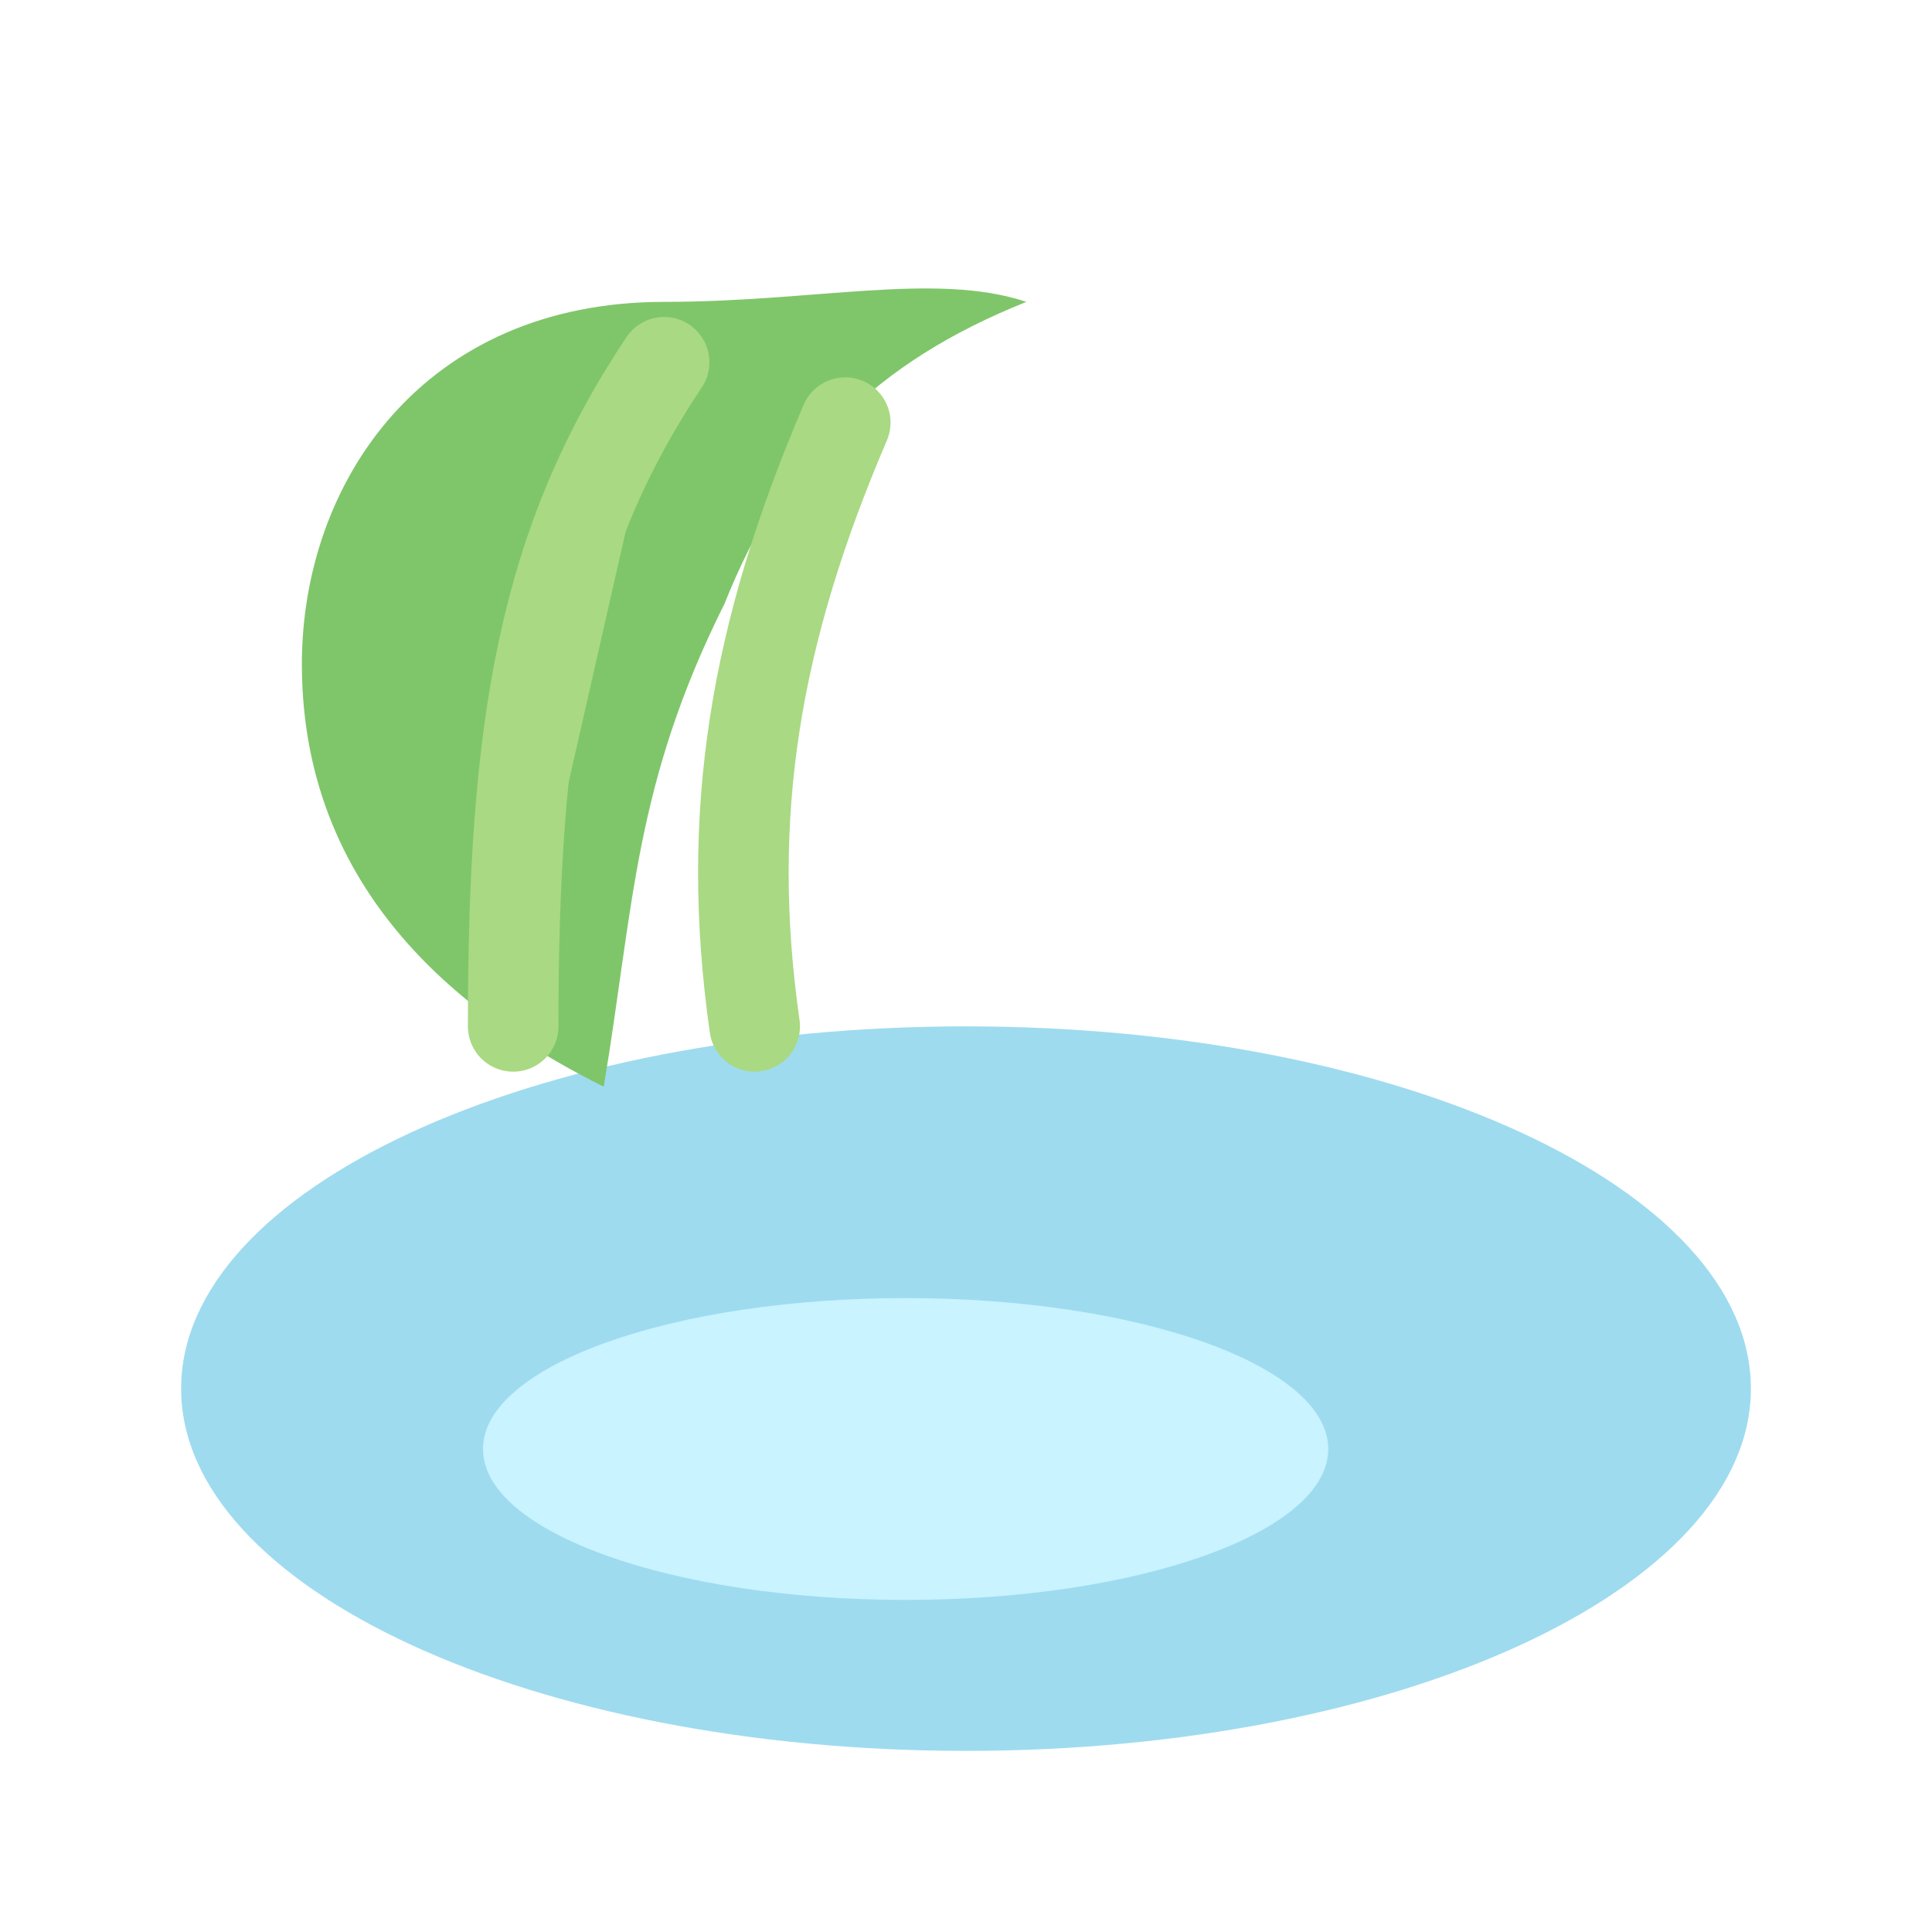
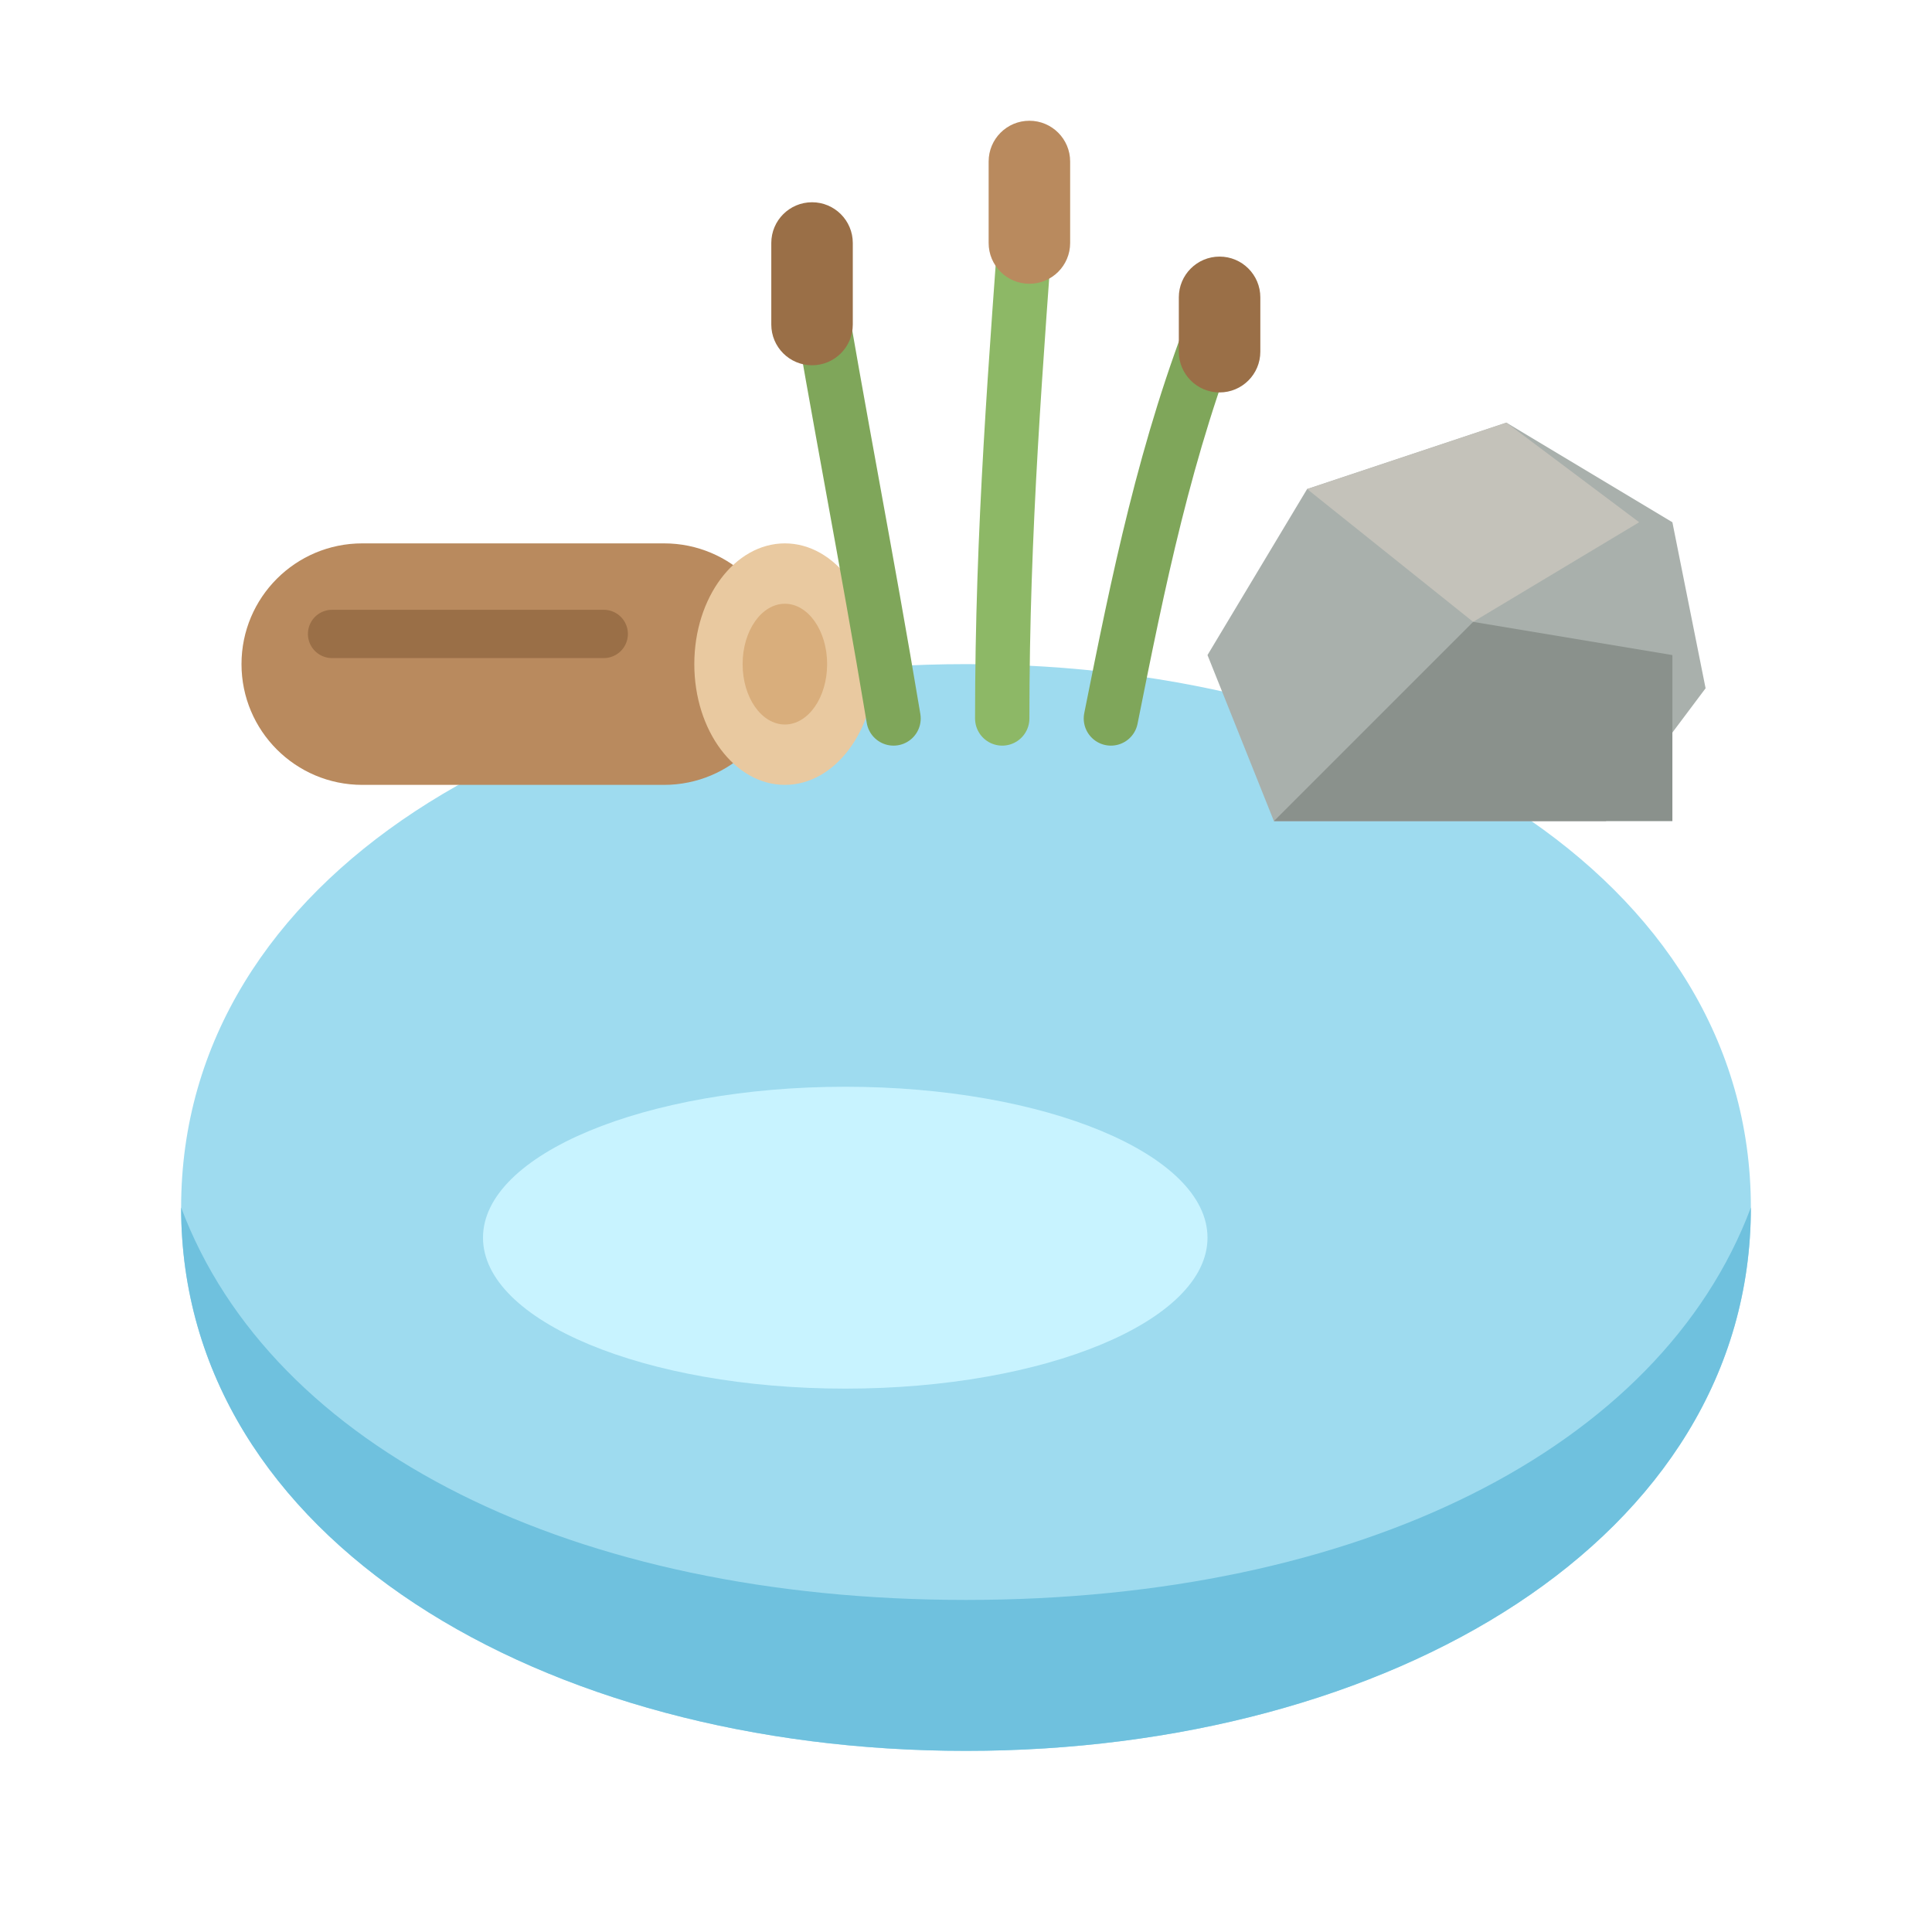
<svg xmlns="http://www.w3.org/2000/svg" viewBox="0 0 64 64" width="128" height="128">
-   <ellipse cx="32" cy="46" rx="26" ry="12" fill="#9EDBEF" />
-   <ellipse cx="30" cy="48" rx="14" ry="5" fill="#C8F3FF" />
-   <path fill="#7FC66A" d="M22 10c-8 0-12 6-12 12 0 8 6 12 10 14 1-6 1-10 4-16 2-5 5-8 10-10-3-1-7 0-12 0z" />
-   <path fill="#A9D982" d="M22 12c-4 6-5 12-5 22" stroke="#A9D982" stroke-width="3" stroke-linecap="round" />
-   <path fill="#A9D982" d="M28 14c-3 7-4 13-3 20" stroke="#A9D982" stroke-width="3" stroke-linecap="round" />
+   <path d="M6 40c0-11 12-18 26-18s26 7 26 18-12 18-26 18S6 51 6 40z" fill="#9EDBEF" />
+   <path d="M6 40c0 11 12 18 26 18s26-7 26-18c-3 8-13 13-26 13S9 48 6 40z" fill="#6FC1DE" />
+   <ellipse cx="28" cy="41" rx="12" ry="5" fill="#C8F3FF" />
+   <g transform="translate(8 18) scale(1)">
+     <rect x="0" y="0" width="18" height="8" rx="4" fill="#B98A5E" />
+     <ellipse cx="18" cy="4" rx="3" ry="4" fill="#E9C9A0" />
+     <ellipse cx="18" cy="4" rx="1.4" ry="2" fill="#D9AE7C" />
+     <path d="M3 3h9" stroke="#9A6F47" stroke-width="1.6" stroke-linecap="round" />
+   </g>
+   <g transform="translate(40 14) scale(1.1)">
+     <path d="M2 12 0 7l3-5 6-2 5 3 1 5-3 4z" fill="#A9B0AC" />
+     <path d="M3 2l6-2 4 3-5 3z" fill="#C4C2BA" />
+     <path d="M2 12l6-6 6 1v5z" fill="#8A918C" />
+   </g>
+   <g transform="translate(26 4) scale(0.9)">
+     <path d="M4 22C3 16 2 11 1 5" stroke="#7FA65A" stroke-width="2" stroke-linecap="round" />
+     <path d="M8 22C8 15 8.5 9 9 2" stroke="#8DB866" stroke-width="2" stroke-linecap="round" />
+     <path d="M12 22c1-5 2-10 4-15" stroke="#7FA65A" stroke-width="2" stroke-linecap="round" />
+     <rect x="-0.5" y="3" width="3" height="6" rx="1.5" fill="#9A6F47" />
+     <rect x="7.5" y="0" width="3" height="6" rx="1.5" fill="#B98A5E" />
+     <rect x="14.5" y="5" width="3" height="5" rx="1.5" fill="#9A6F47" />
+   </g>
</svg>
